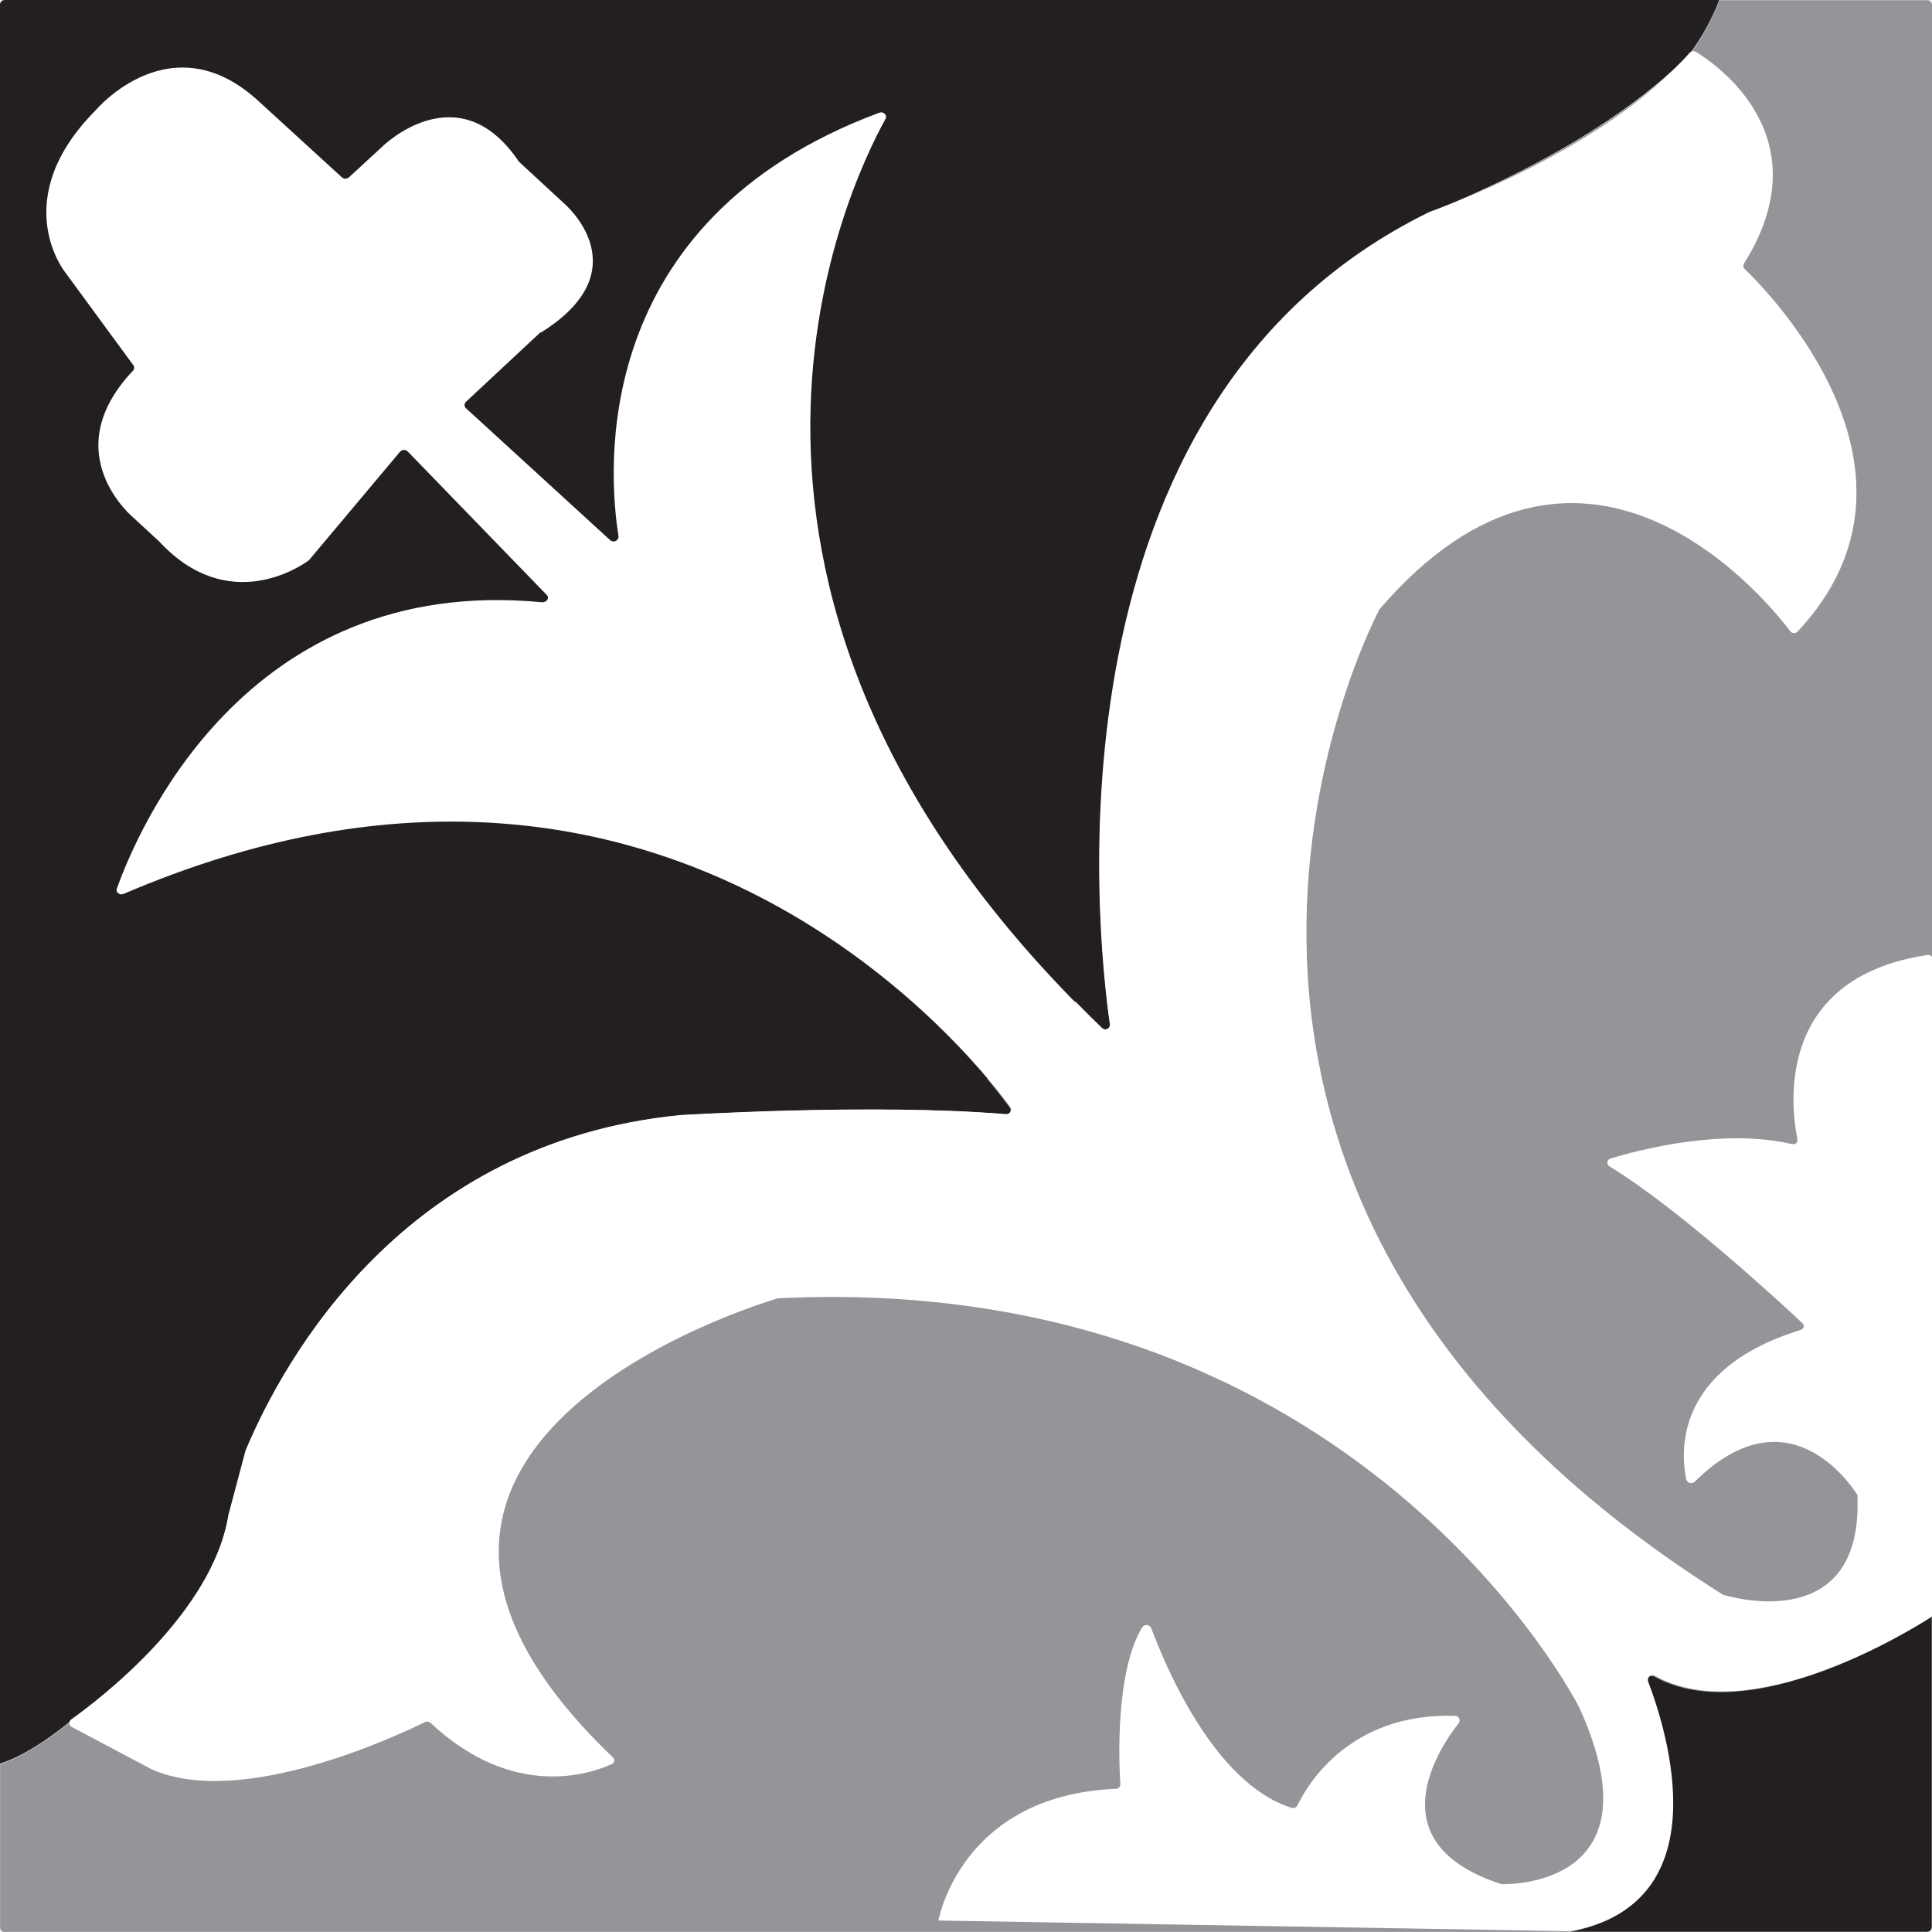
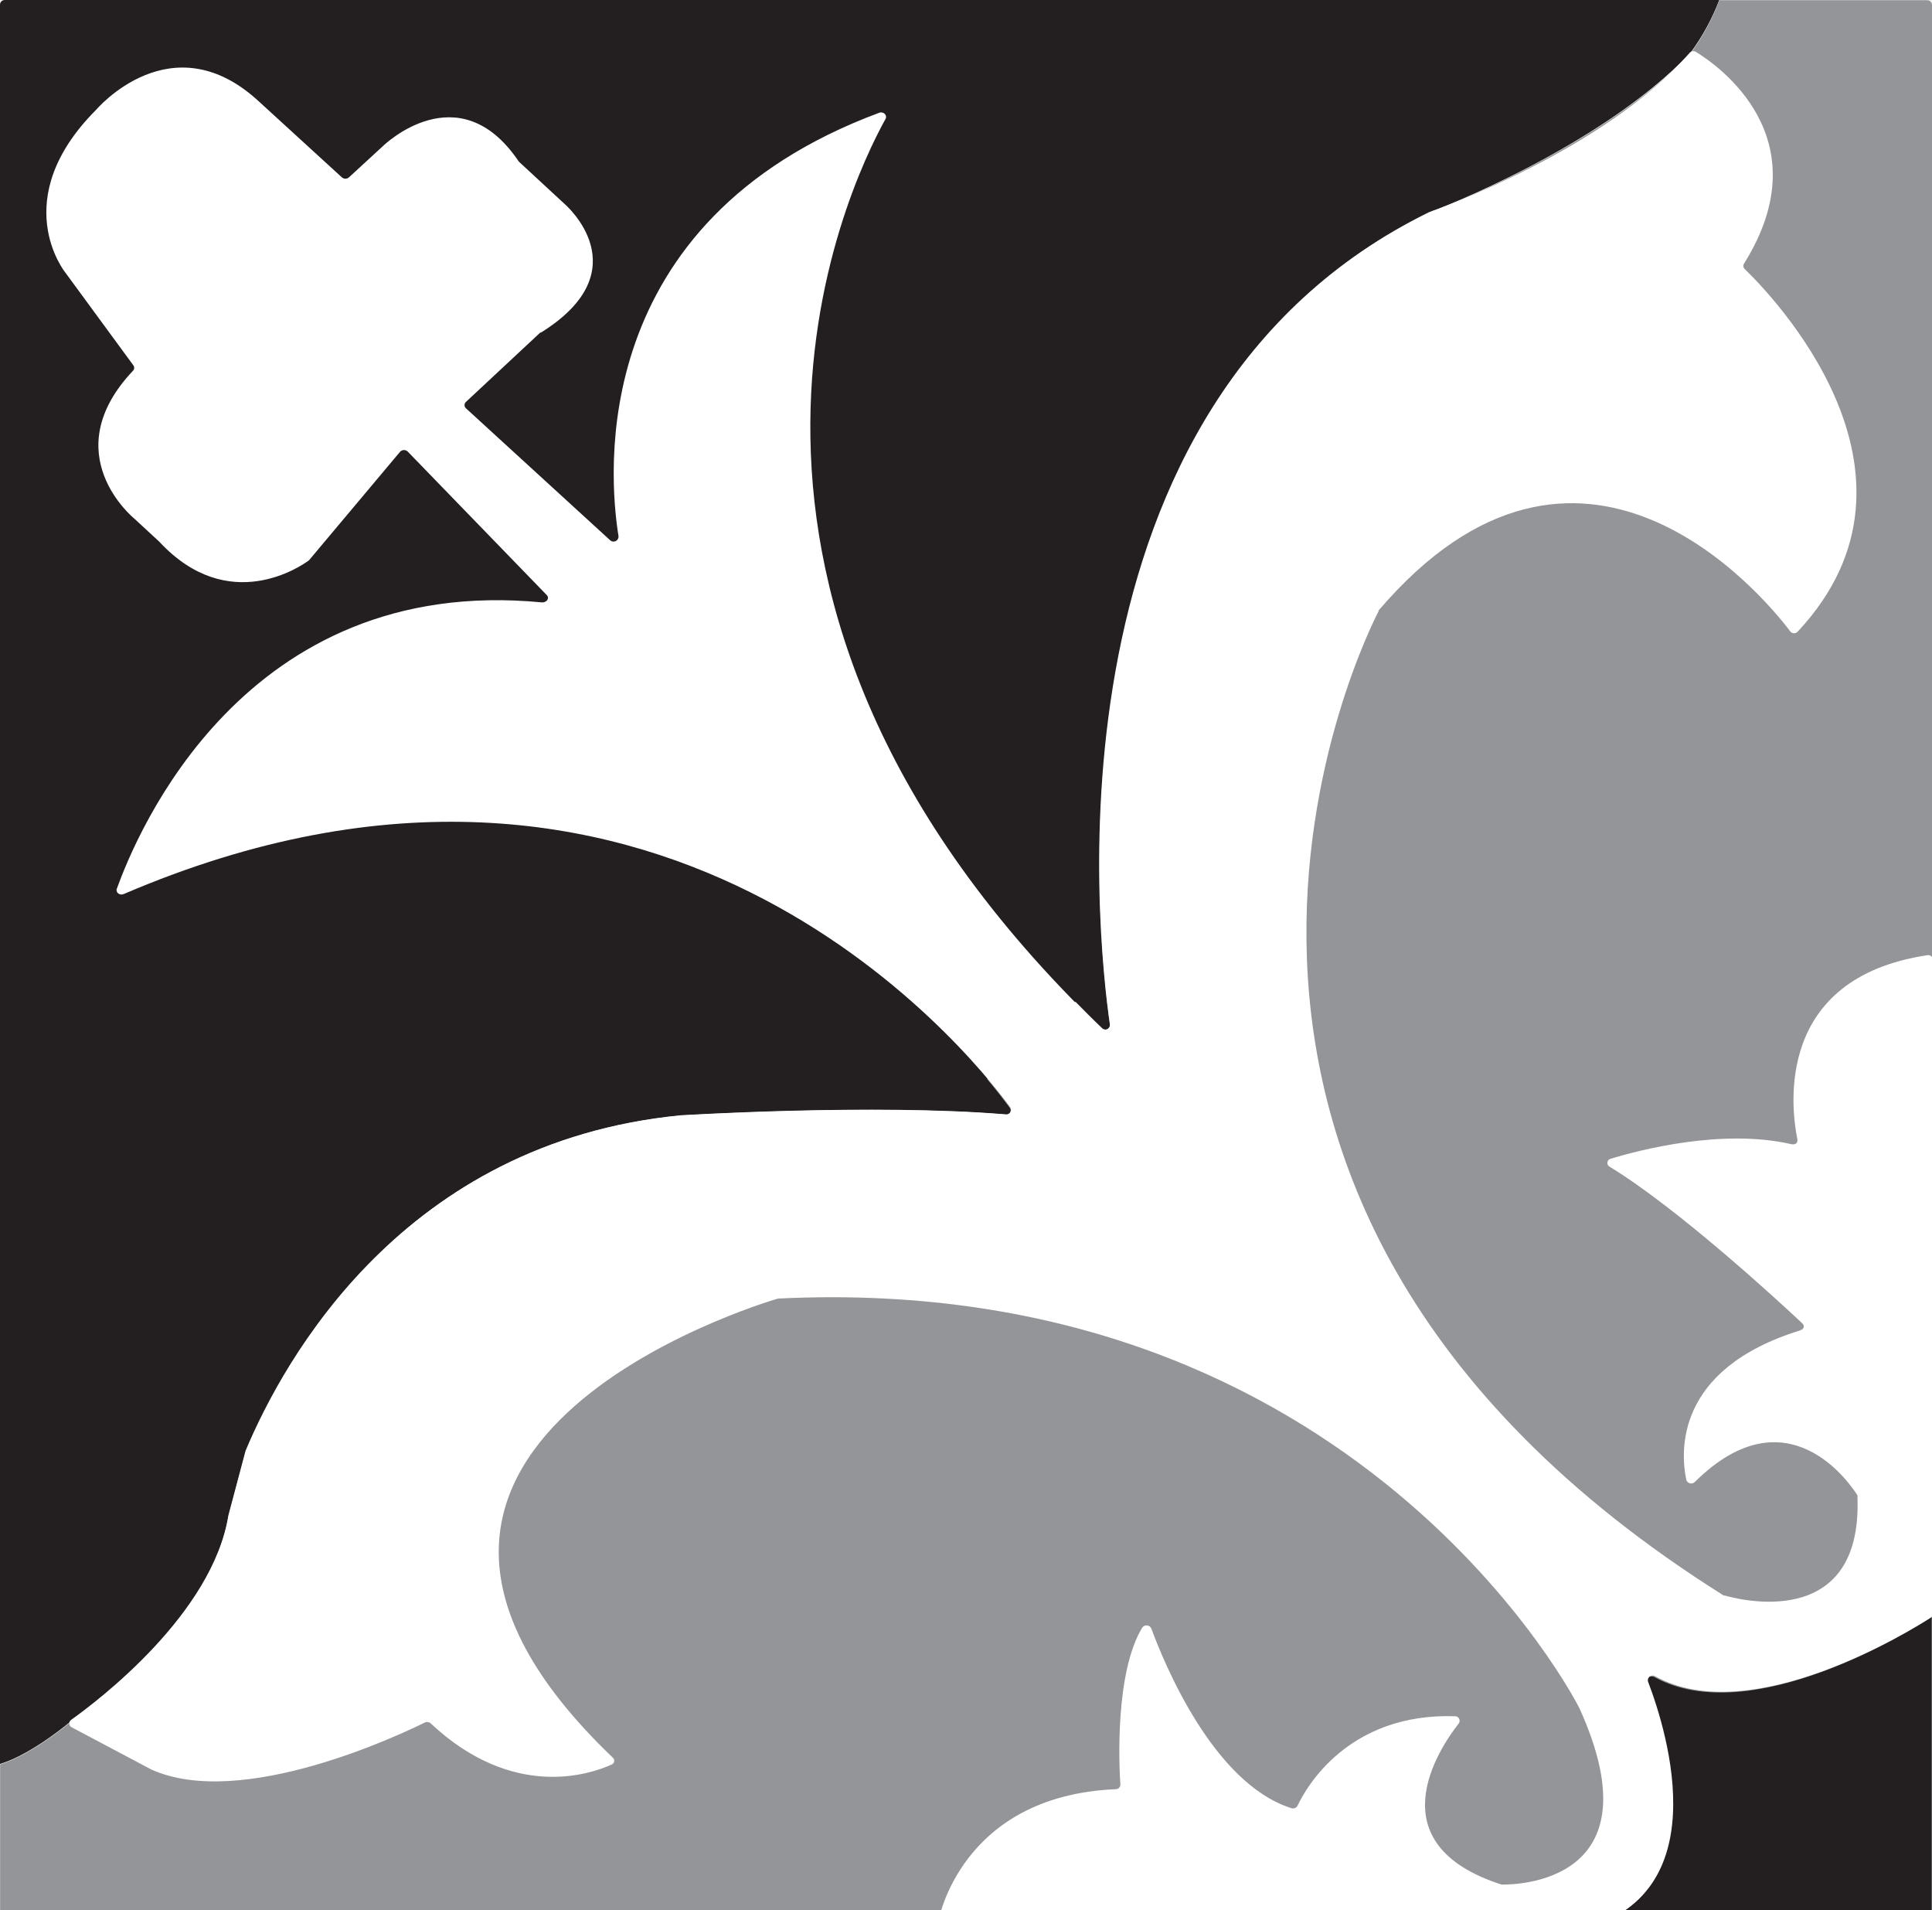
- <svg xmlns="http://www.w3.org/2000/svg" width="100%" viewBox="0 0 170.01 170.01">
+ <svg xmlns="http://www.w3.org/2000/svg" width="100%" viewBox="0 0 170.01 168.01">
  <g id="Camada_2" data-name="Camada 2">
    <g id="Camada_1-2" data-name="Camada 1">
      <g id="_1" data-name="1">
        <path d="M20.1,133.43c.51-1.9,1-3.78,1.51-5.68,3.41-8.17,13.9-27.23,38.28-29.61h0c.08,0,12.75-.79,23.68-.37,1.7.06,3.36.16,4.91.29a.4.4,0,0,0,.4-.62c-.42-.56-1.1-1.45-2-2.54l-.06.06h0l7.82-6.83h0l0,0c.76.77,1.52,1.54,2.33,2.31a.44.44,0,0,0,.76-.32c-.14-.94-.32-2.41-.49-4.26-1.3-14.24-1.7-52.38,28.63-67.21l0,0c.56-.2,15-5.71,22.88-14A19.58,19.58,0,0,0,151.29,0H.44A.42.42,0,0,0,0,.4V155.19c2.85-.86,6.26-3.78,6.26-3.78C8.66,149.7,18.7,142.08,20.1,133.43Z" fill="#231f20" />
        <path d="M145.56,147.53a.42.42,0,0,0-.64.46c1.68,4.4,6.44,19.55-6.84,22h31.47a.42.42,0,0,0,.44-.4V142a.35.35,0,0,1-.18.3c-1.71,1.1-15.81,9.86-24.26,5.18Z" fill="#231f20" />
      </g>
      <g id="_3" data-name="3">
        <path d="M.44,170H138.09c13.28-2.48,8.52-17.62,6.84-22a.42.42,0,0,1,.64-.46c8.45,4.68,22.55-4.08,24.27-5.18a.38.38,0,0,0,.17-.3V.42a.42.42,0,0,0-.44-.4H151.3a19.58,19.58,0,0,1-2.55,4.7c-7.86,8.24-22.33,13.76-22.88,14l-.05,0c-30.33,14.83-29.93,53-28.62,67.21.16,1.86.35,3.32.48,4.26a.44.44,0,0,1-.76.32c-.8-.77-1.57-1.54-2.33-2.31l0,0h0L86.8,95h0l.07-.06c.93,1.1,1.6,2,2,2.54a.4.4,0,0,1-.39.62c-1.57-.13-3.22-.22-4.92-.29-10.93-.42-23.6.36-23.68.37h0C35.52,100.54,25,119.6,21.62,127.77c-.5,1.9-1,3.78-1.51,5.68-1.4,8.65-11.44,16.27-13.84,18,0,0-3.42,2.92-6.26,3.78v14.4a.42.42,0,0,0,.44.4Z" fill="#939598" />
      </g>
      <g id="_2" data-name="2">
        <path d="M82.58,169s1.92-11,15.59-11.59a.41.41,0,0,0,.42-.4c-.13-1.85-.46-9.88,1.92-13.81a.46.46,0,0,1,.8.07c1.11,3,5.43,13.63,12.33,15.81a.45.45,0,0,0,.54-.22c.74-1.57,4.43-8.17,13.85-7.87a.4.4,0,0,1,.34.63c-1.79,2.28-7.33,10.61,3.76,14.18l.13,0c1,0,13.71-.08,6.74-15.48h0c0-.06-19.38-38.53-70.43-36.08l-.1,0c-1.59.47-43.17,13-14.56,40.38a.36.36,0,0,1-.11.63c-1.88.85-8.65,3.16-15.9-3.63a.46.46,0,0,0-.51-.08c-2.14,1.06-16.13,7.71-24.07,4.14l-7-3.71a.38.38,0,0,1-.06-.66c2.4-1.71,12.44-9.33,13.84-18l1.51-5.68C25,119.56,35.52,100.5,59.9,98.12h0c.1,0,17-1.05,28.61-.08a.4.4,0,0,0,.39-.62C85,92.1,57.8,58.54,10.88,78.66c-.34.15-.72-.14-.6-.47C12,73.43,21.42,50.45,47.72,53c.4,0,.66-.38.39-.65L35.89,39.74a.47.47,0,0,0-.68,0l-8,9.53-.08.07c-.57.41-7,4.91-13.12-1.69L11.79,45.6s-7-5.69-.07-13a.37.37,0,0,0,0-.48l-6-8.18S.59,17.54,8.46,9.66c0,0,6.65-7.88,14.37-.69l7.25,6.63a.47.47,0,0,0,.63,0l3-2.76s6.63-6.48,11.92,1.34l.06.07,4,3.7s6.78,5.79-2.09,11.31l-.06,0L41,35.36a.38.38,0,0,0,0,.56L53.69,47.53a.44.44,0,0,0,.74-.34c-.89-5.48-2.76-27.72,22.94-37.27.37-.14.74.22.55.55-3.44,6.21-20.51,42,19,80a.44.44,0,0,0,.75-.32C96.48,82,91.49,35.41,125.79,18.65l0,0c.57-.2,15.39-5.44,22.89-14a.44.44,0,0,1,.56-.08c1.91,1.16,11.14,7.57,4.23,18.62a.37.37,0,0,0,.05.47c2.07,2,17.76,17.87,4.7,31.88a.43.43,0,0,1-.69,0C155.14,52.36,139,33,121.31,53.71l0,.07c-.8,1.53-26.14,51.08,30.37,86.59l.1,0c.86.26,12.11,3.35,11.67-8.63a.41.41,0,0,0,0-.18c-.57-.91-6.14-9.27-14.31-1.18a.45.45,0,0,1-.75-.18c-.5-2.37-1.08-9.71,10-13.15.36-.11.45-.4.19-.64-2.13-2-10.94-10.11-16.93-13.76a.38.38,0,0,1,.09-.71c2.45-.74,9.77-2.68,15.88-1.28.36.08.61-.1.54-.44-.56-2.77-2-14.15,11.42-16.18a.43.43,0,0,1,.52.39V142a.35.35,0,0,1-.18.3c-1.71,1.1-15.81,9.86-24.26,5.18a.42.42,0,0,0-.64.46c1.68,4.4,6.44,19.55-6.84,22" fill="#fff" />
      </g>
    </g>
  </g>
</svg>
